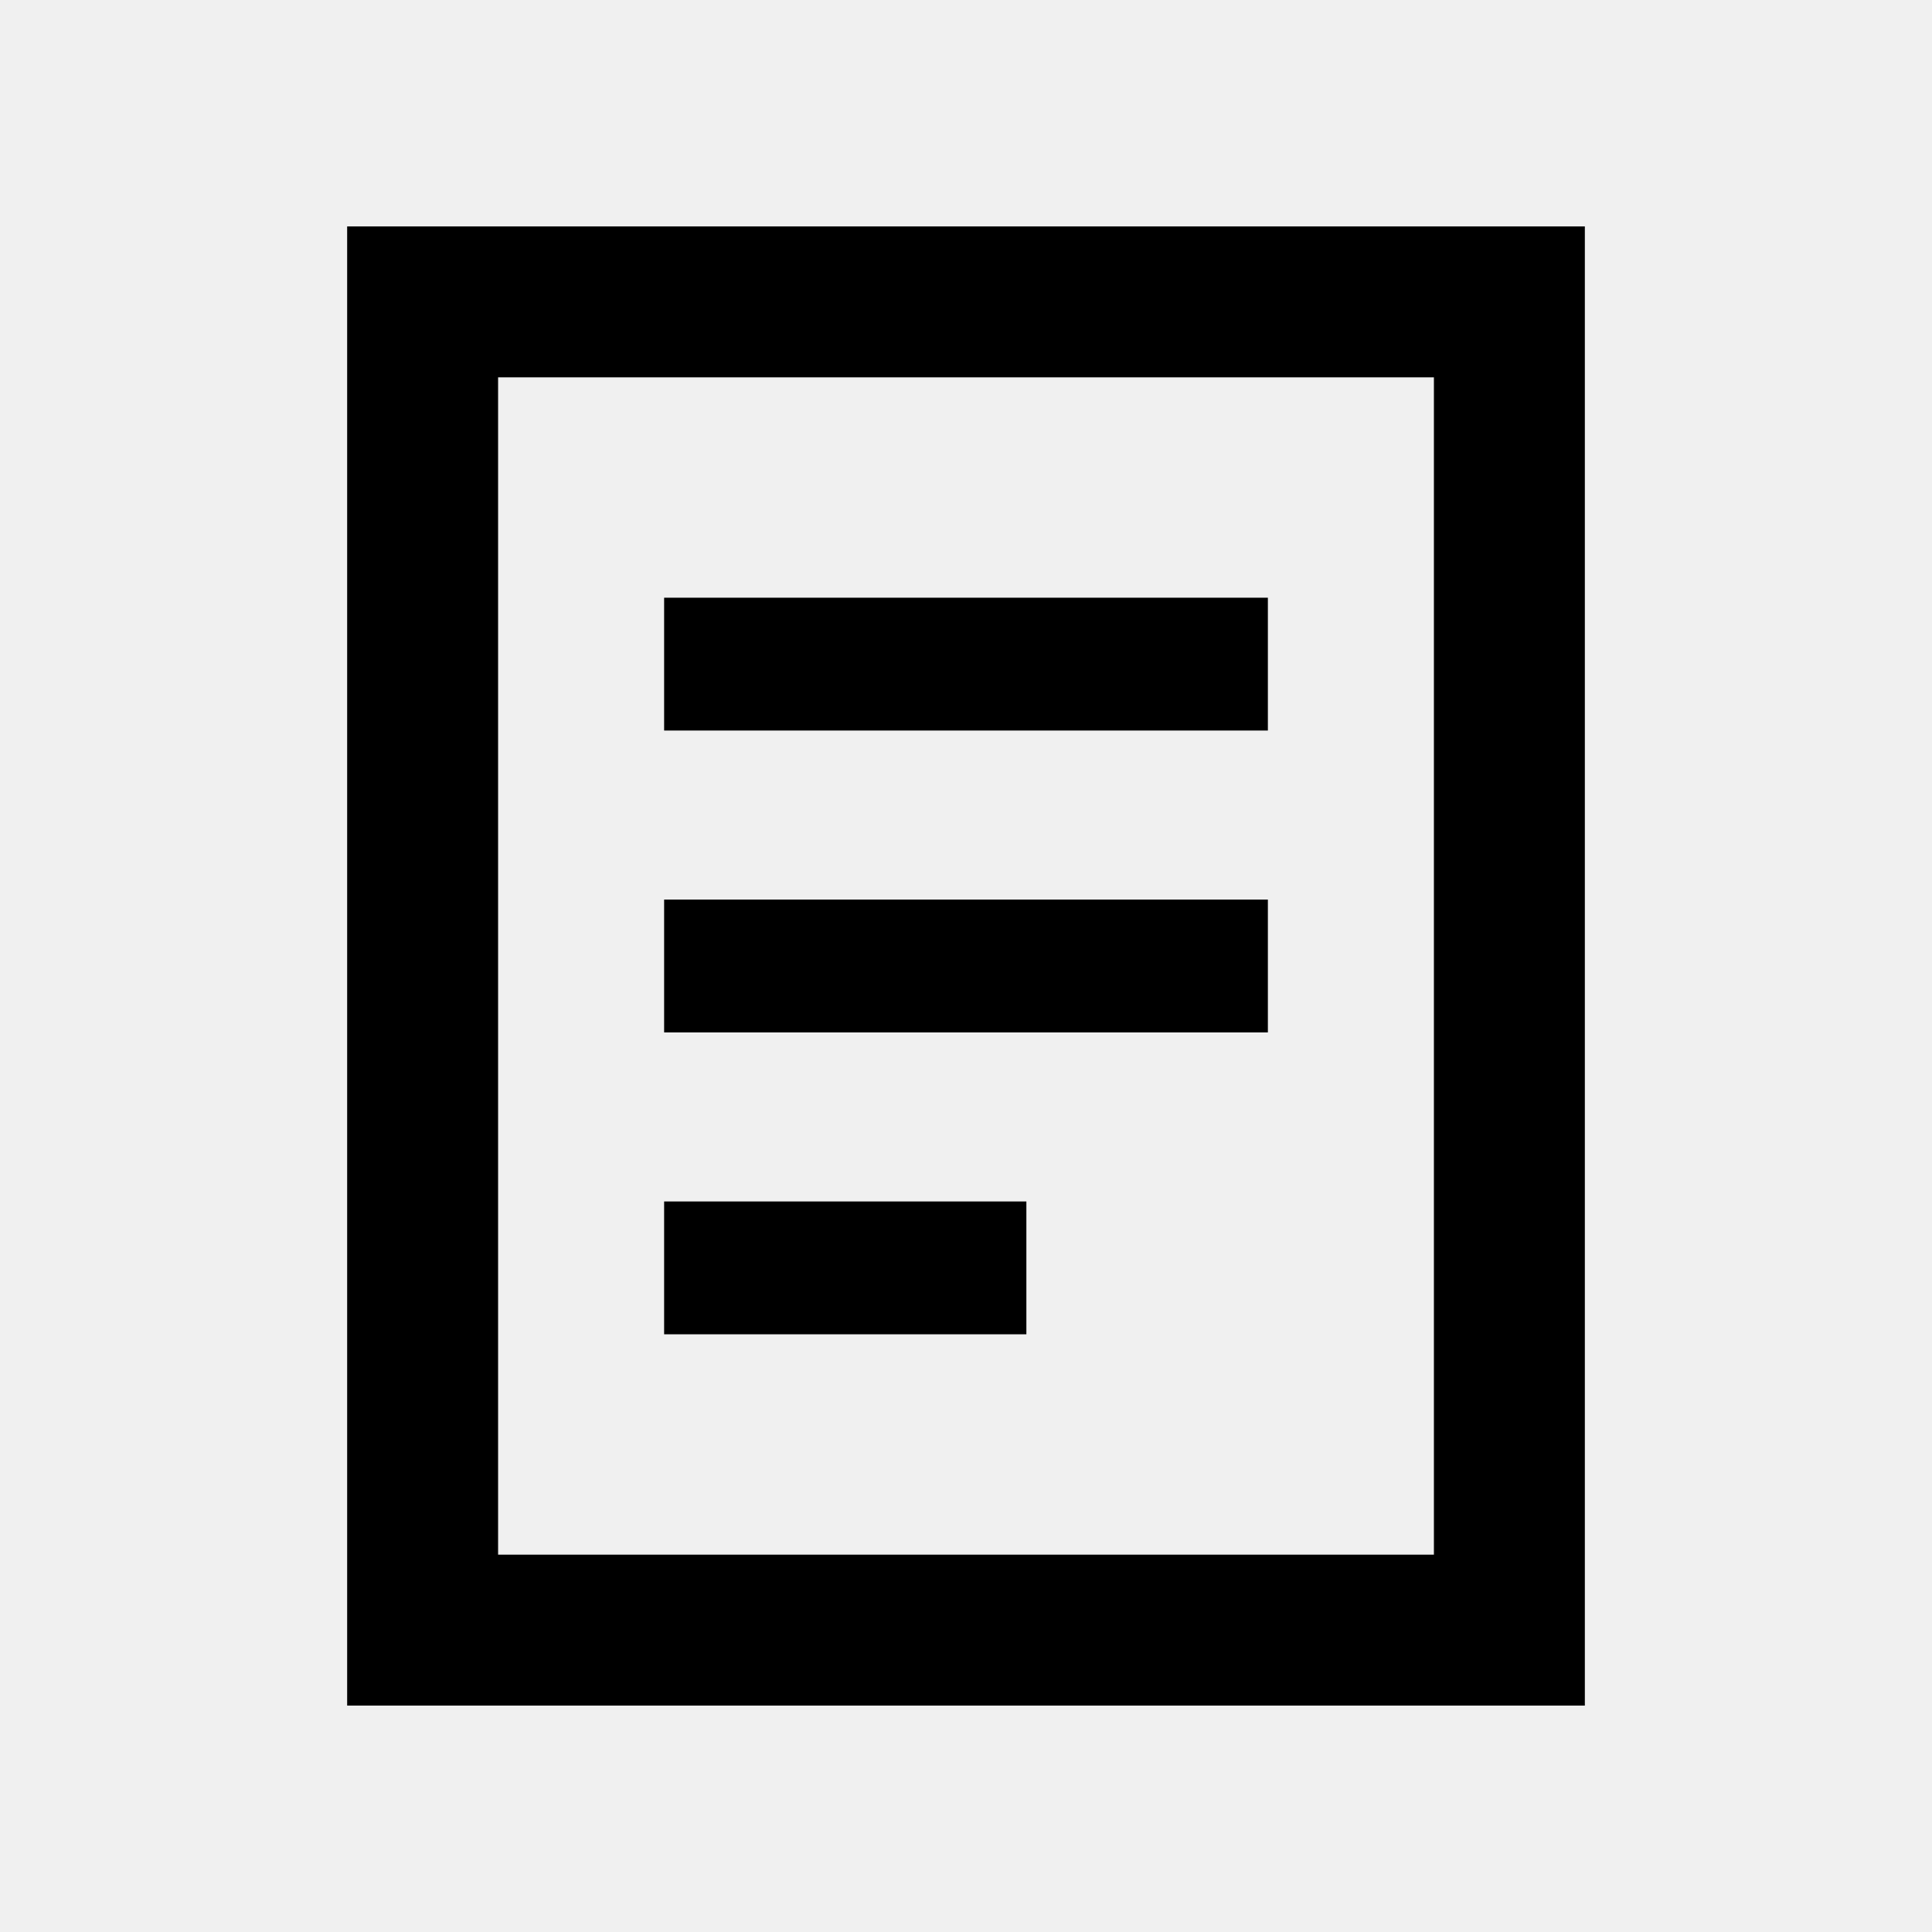
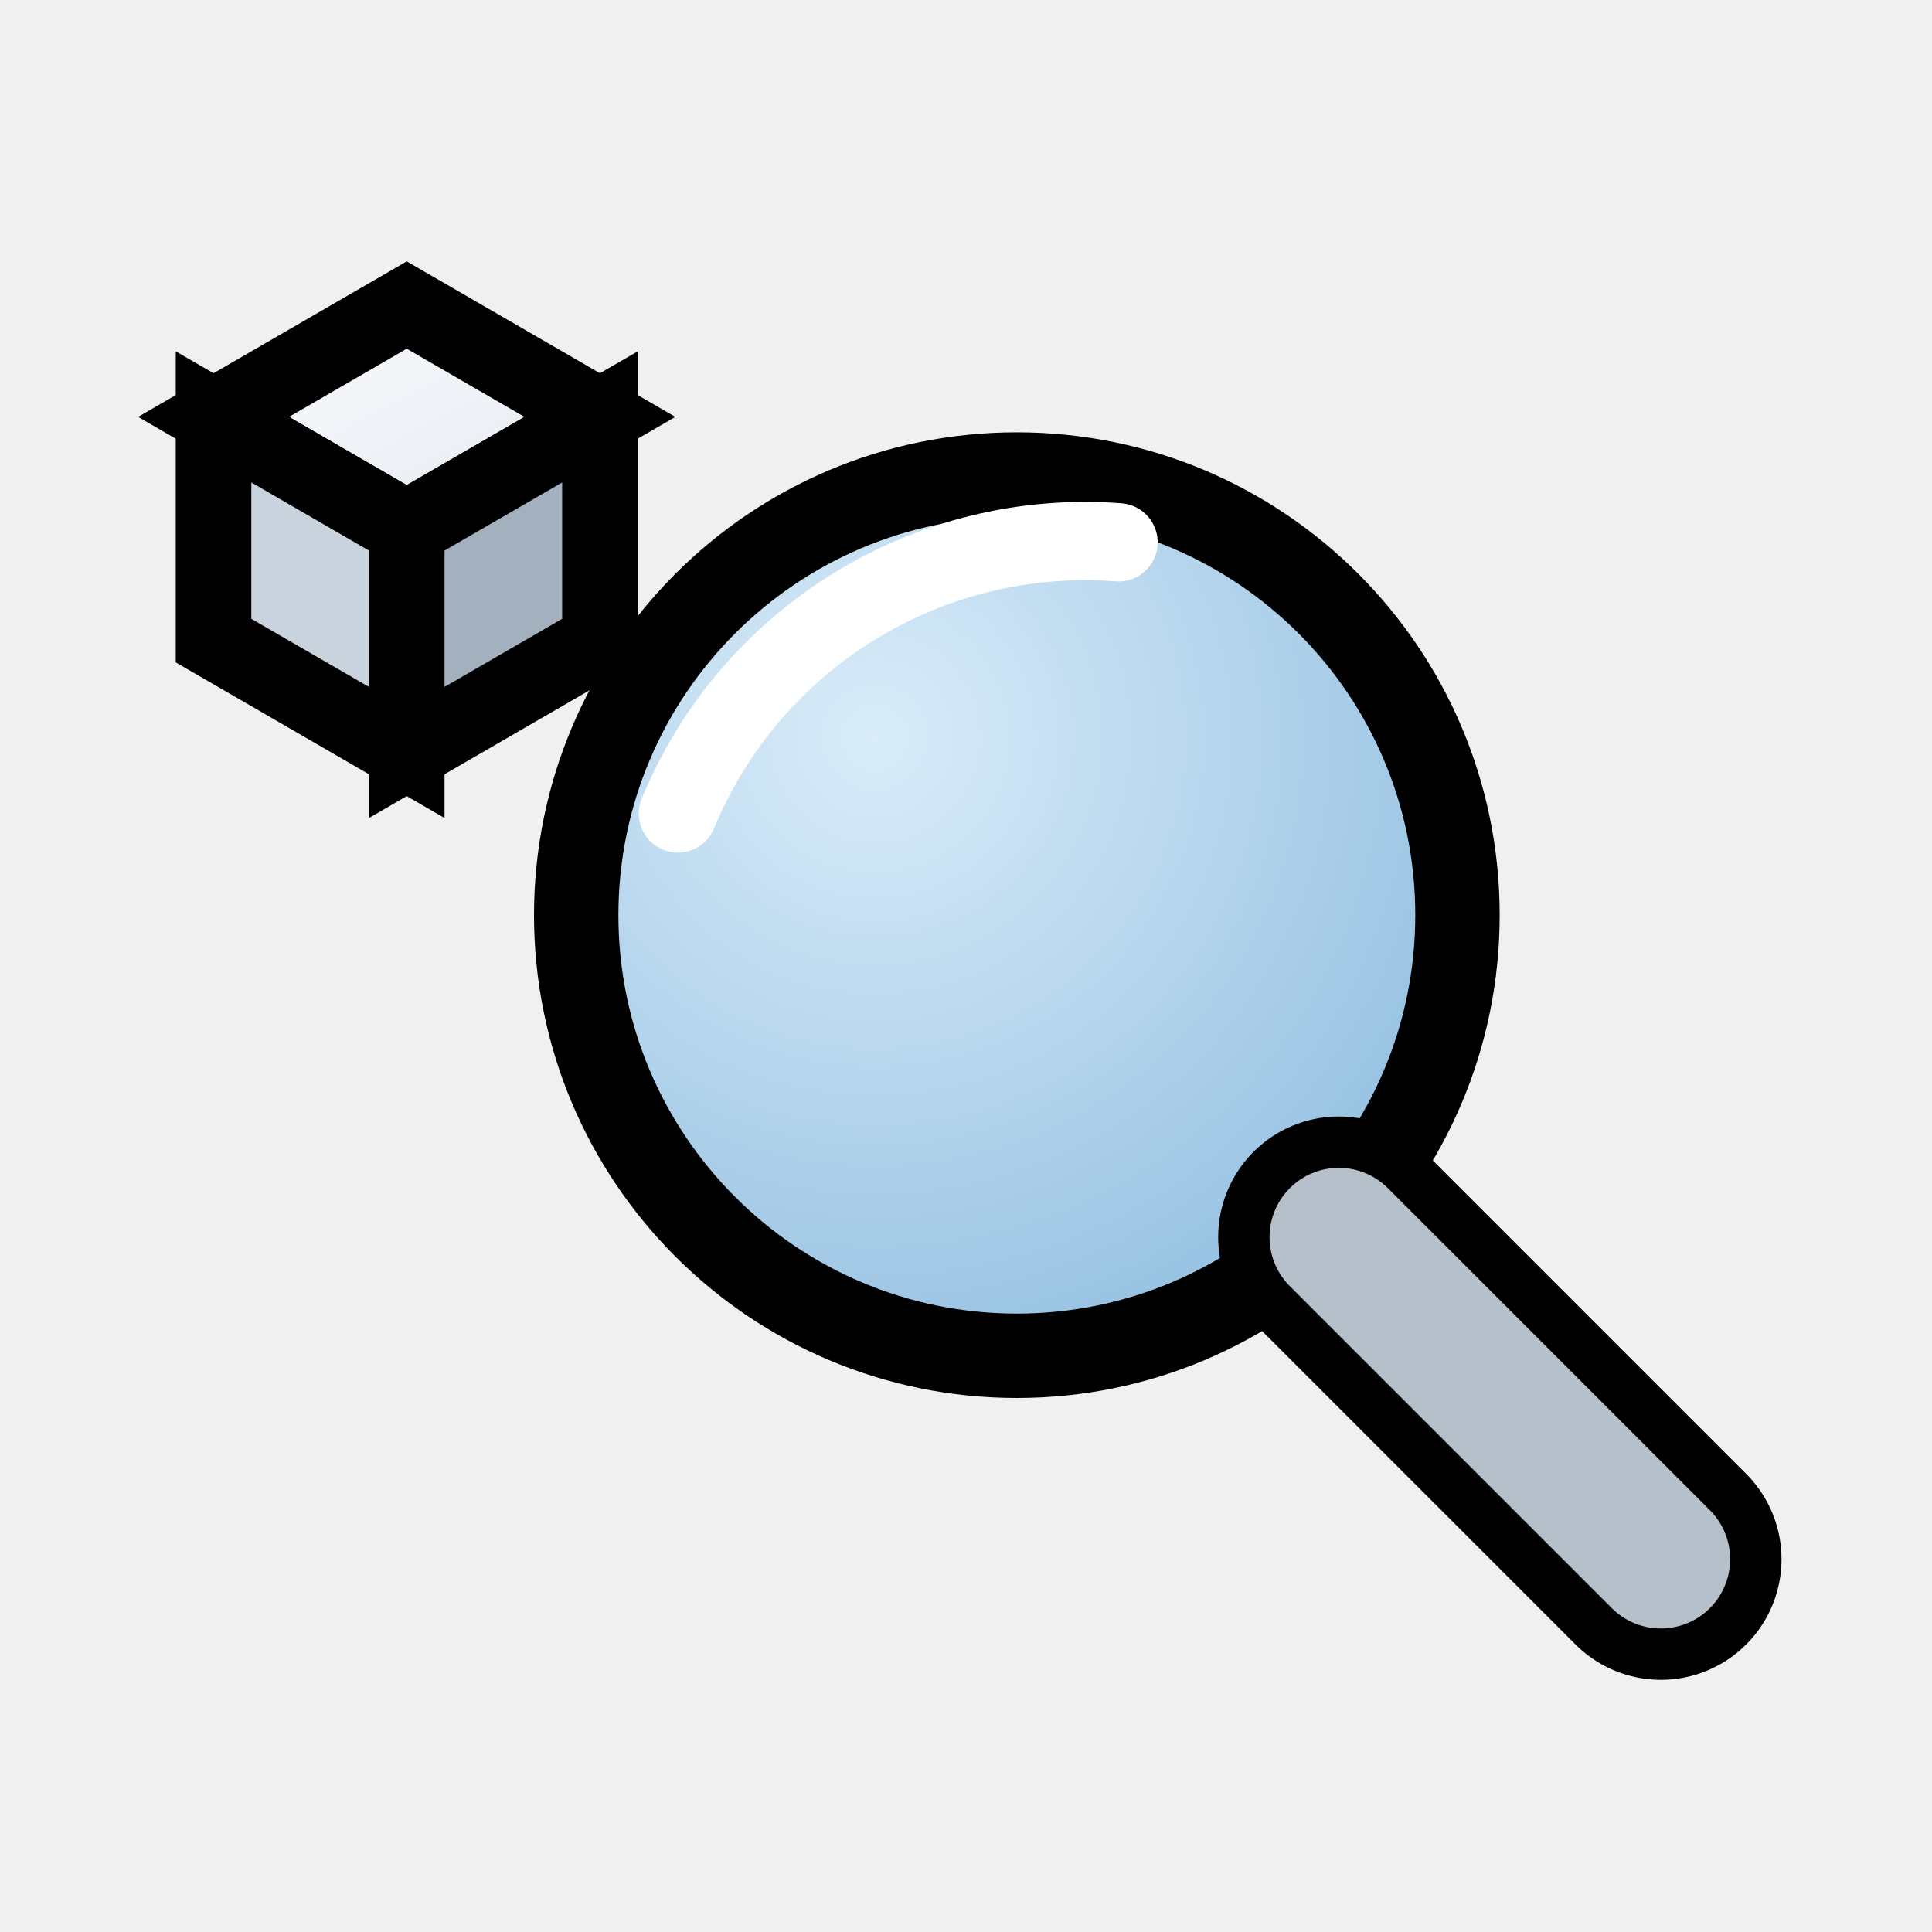
- <svg xmlns="http://www.w3.org/2000/svg" width="16" height="16" viewBox="0 0 16 16" fill="none">
-   <rect x="3.5" y="2.5" width="9" height="11" stroke="#000000" stroke-width="1.25" />
-   <path stroke="#000000" stroke-width="1.1" d="M5.5 5.5h5M5.5 8h5M5.5 10.5h3" />
+ <svg xmlns="http://www.w3.org/2000/svg" width="64" height="64" viewBox="8 9 57 57">
+   <defs>
+     <linearGradient id="top" x1="0" y1="0" x2="0.9" y2="1">
+       <stop offset="0" stop-color="#fbfcfe" />
+       <stop offset="1" stop-color="#e5eaf1" />
+     </linearGradient>
+     <radialGradient id="glass" cx="0.34" cy="0.3" r="0.8">
+       <stop offset="0" stop-color="#d6ecfb" />
+       <stop offset="1" stop-color="#7fb4dd" />
+     </radialGradient>
+   </defs>
+   <g stroke="#000000" stroke-width="2.23">
+     <path d="M20 18 25.7 21.3 20 24.6 14.3 21.3Z" fill="url(#top)" />
+     <path d="M14.3 21.3 20 24.6 20 31.2 14.3 27.9Z" fill="#c9d3de" />
+     <path d="M20 24.6 25.7 21.3 25.7 27.9 20 31.2Z" fill="#a3b0be" />
+   </g>
+   <circle cx="38" cy="36" r="13" fill="url(#glass)" fill-opacity="0.85" stroke="#000000" stroke-width="2.49" />
+   <path d="M41 25A13 13 0 0 0 28 33" fill="none" stroke="#ffffff" stroke-width="2.31" stroke-linecap="round" />
+   <path d="M47.5 45.5 57 55" stroke="#000000" stroke-width="7.12" stroke-linecap="round" />
+   <path d="M47.5 45.5 57 55" stroke="#b6c0cb" stroke-width="4.09" stroke-linecap="round" />
</svg>
